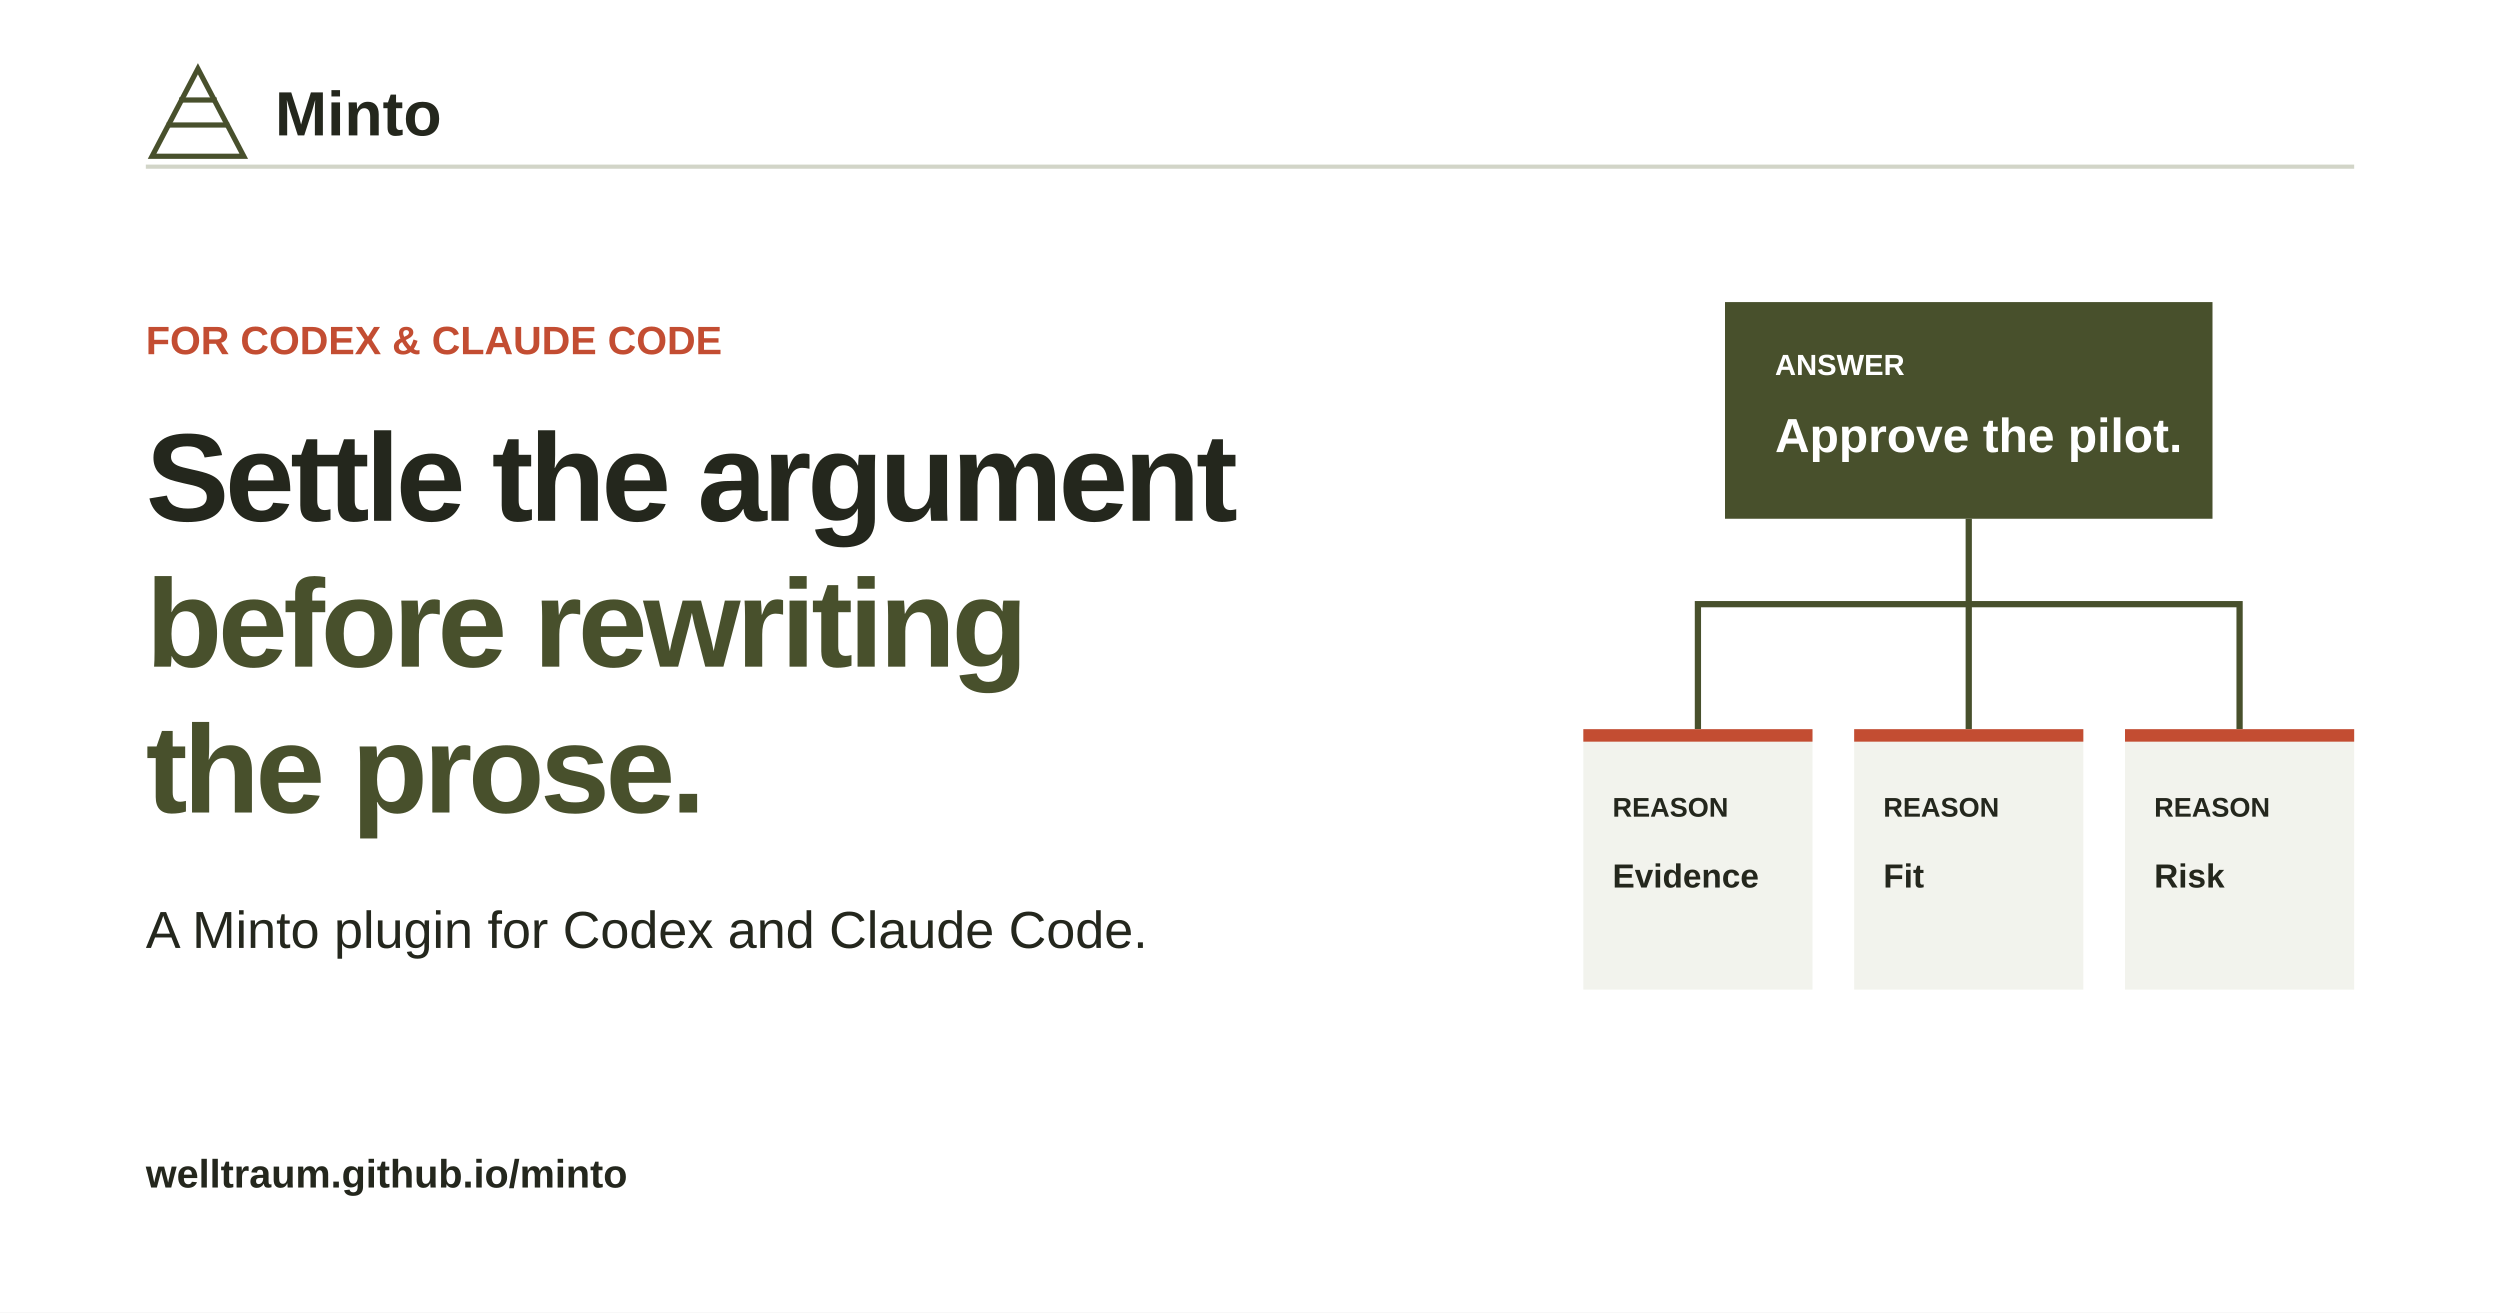
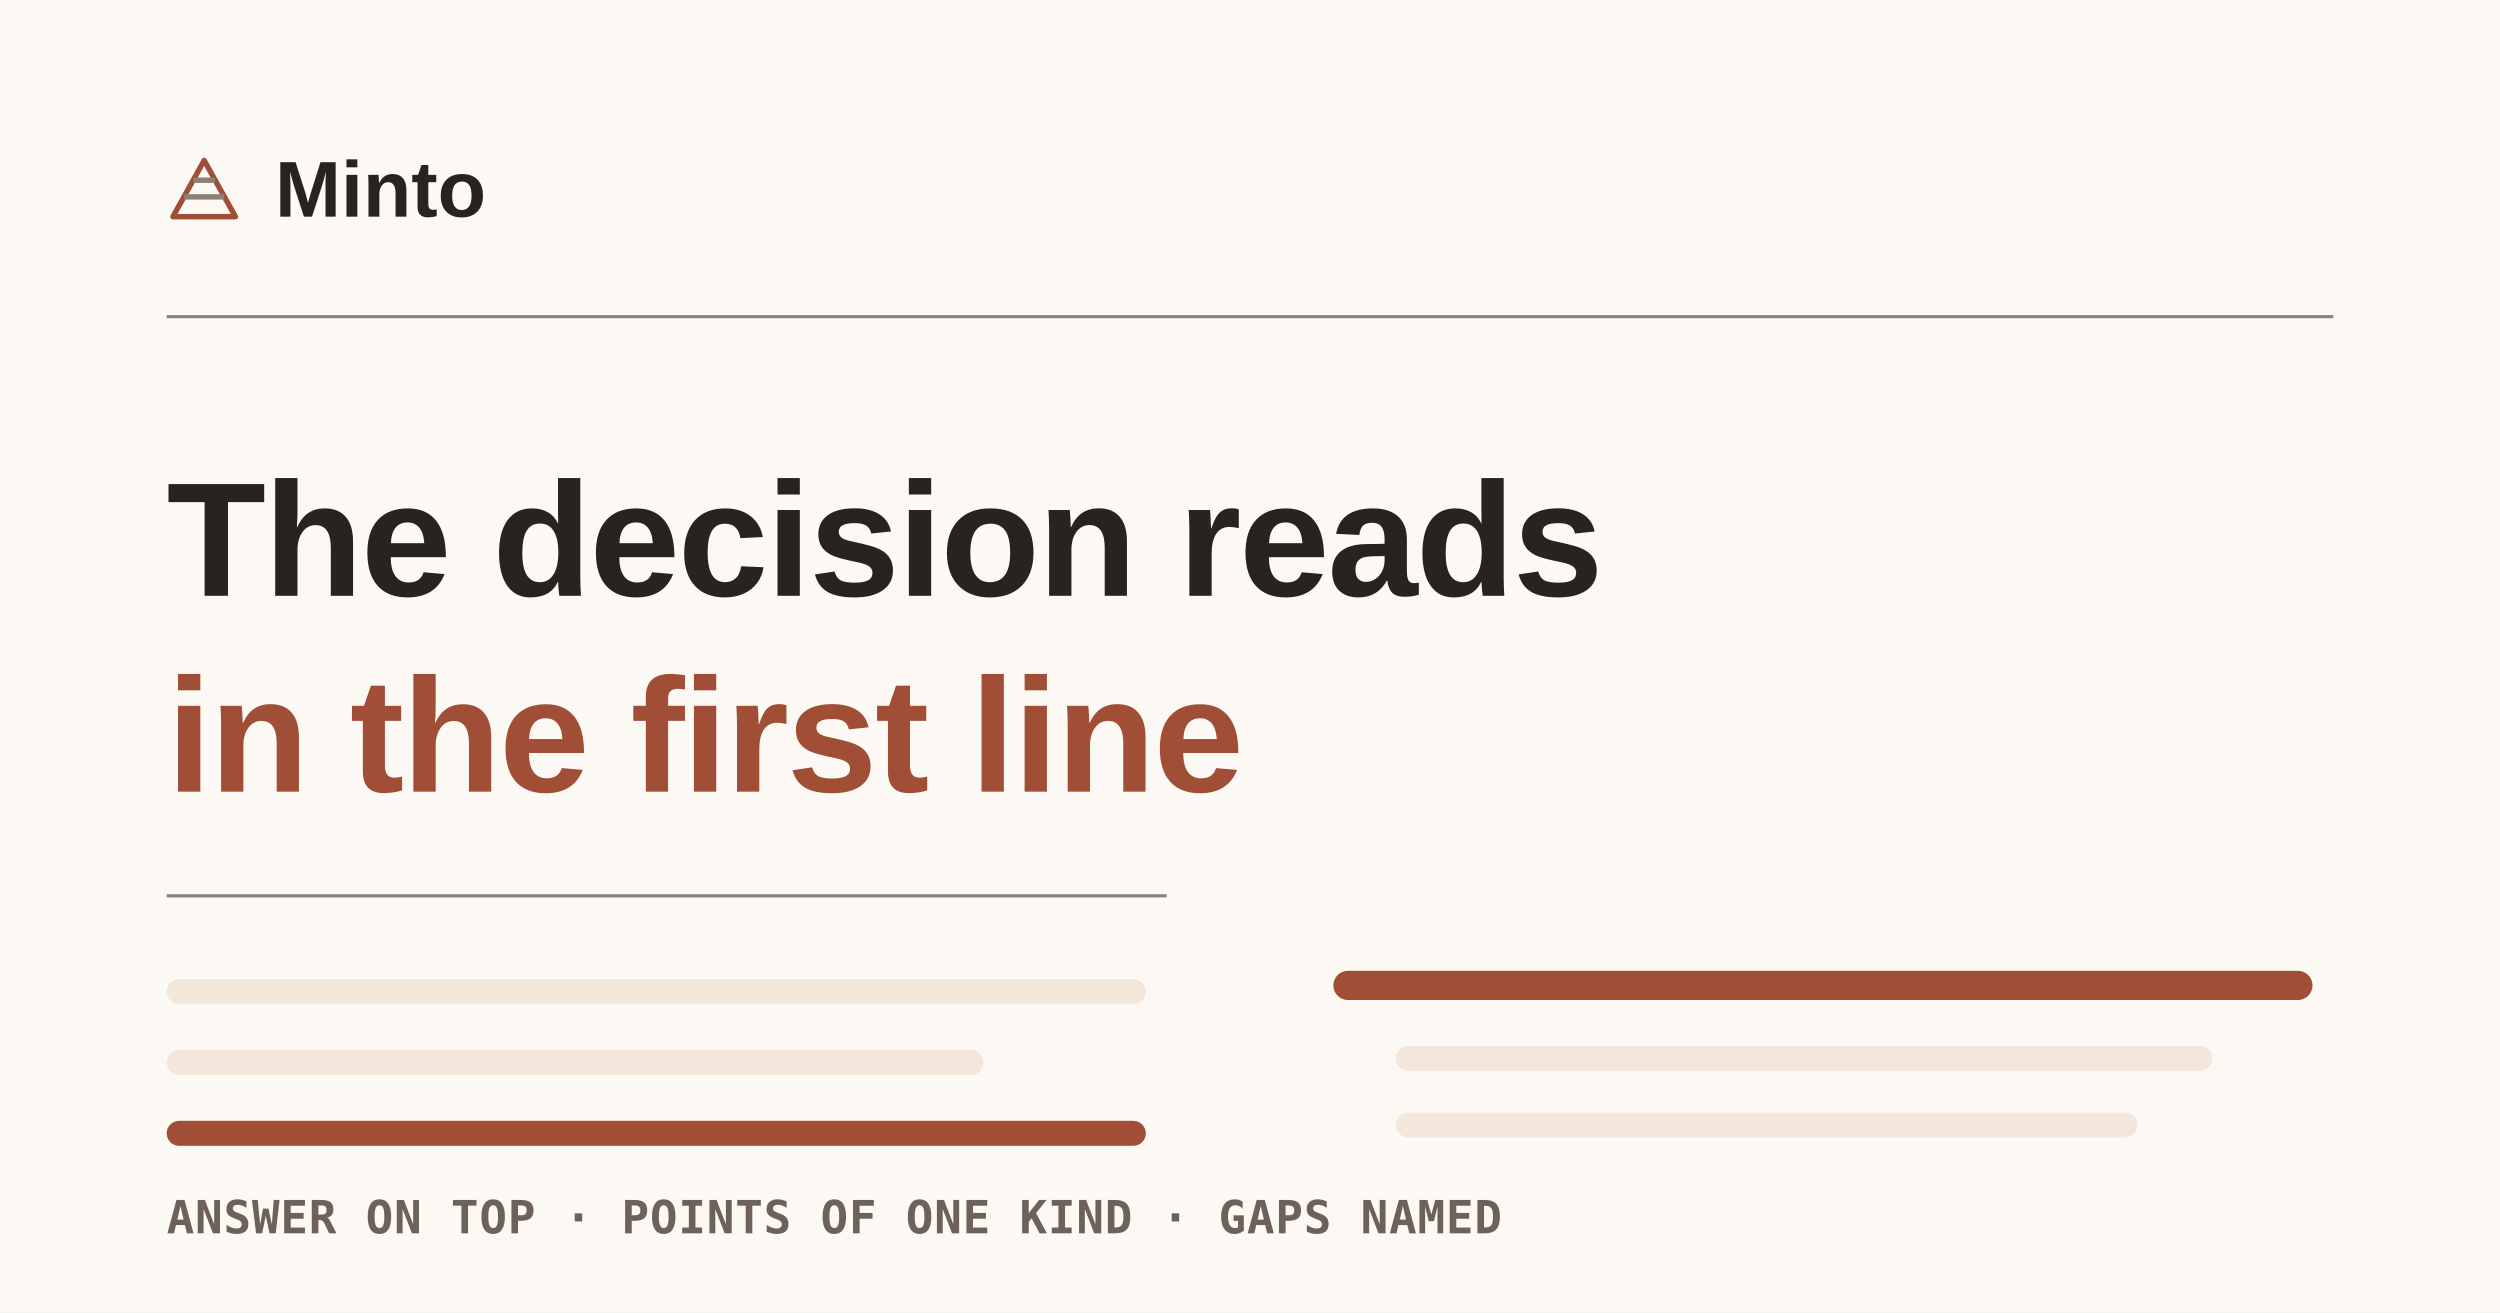
- <svg xmlns="http://www.w3.org/2000/svg" width="1200" height="630" viewBox="0 0 1200 630" role="img" aria-labelledby="title description">
+ <svg xmlns="http://www.w3.org/2000/svg" width="1200" height="630" viewBox="0 0 1200 630" role="img" aria-labelledby="og-title og-desc">
  <style>
-     @font-face {
-       font-family: "Onest";
-       src: url("./fonts/onest-latin.woff2") format("woff2");
-       font-weight: 100 900;
-     }
-     text { font-family: "Onest", "Helvetica Neue", Arial, sans-serif; }
-     .bg { fill: #ffffff; fill: oklch(1 0 0); }
-     .ink { fill: #24271d; fill: oklch(0.18 0.025 110); }
-     .primary { fill: #48502c; fill: oklch(0.35 0.075 110); }
-     .primary-stroke { stroke: #48502c; stroke: oklch(0.35 0.075 110); }
-     .surface { fill: #f2f3ed; fill: oklch(0.965 0.008 110); }
-     .accent { fill: #c34d32; fill: oklch(0.56 0.16 35); }
-     .line { stroke: #d2d5c8; stroke: oklch(0.84 0.014 110); }
-     .white { fill: #ffffff; fill: oklch(1 0 0); }
+     @font-face { font-family: "Tektur"; src: url("./fonts/tektur-700-latin.woff2") format("woff2"); font-weight: 700; }
+     @font-face { font-family: "Golos Text"; src: url("./fonts/golos-text-latin.woff2") format("woff2"); font-weight: 400 700; }
+     @font-face { font-family: "JetBrains Mono"; src: url("./fonts/jetbrains-mono-latin.woff2") format("woff2"); font-weight: 500 600; }
+     .paper { fill: #fcf9f4; }
+     .ink { fill: #27231f; }
+     .soft { fill: #6c625a; }
+     .accent { fill: #a04e36; }
+     .rule { stroke: #8c8078; }
+     .terracotta-stroke { stroke: #a04e36; }
+     .sand { fill: #f2e7da; }
+     .display { font-family: "Tektur", "Golos Text", Arial, sans-serif; font-weight: 700; font-size: 78px; letter-spacing: -1px; }
+     .word { font-family: "Golos Text", Arial, sans-serif; font-weight: 700; font-size: 38px; }
+     .label { font-family: "JetBrains Mono", monospace; font-weight: 600; font-size: 22px; letter-spacing: 0.4px; }
  </style>
-   <rect class="bg" width="1200" height="630" />
-   <path class="line" d="M70 80H1130" stroke-width="2" />
-   <g transform="translate(70 31)">
-     <path class="primary-stroke" d="M25 2 47 44H3L25 2Z" fill="none" stroke-width="2.5" />
-     <path class="primary-stroke" d="M10 29h30M16 17h18" fill="none" stroke-width="2.5" />
-     <text class="ink" x="62" y="34" font-size="30" font-weight="750">Minto</text>
+   <rect class="paper" width="1200" height="630" />
+   <g transform="translate(80 74)">
+     <path class="terracotta-stroke" d="M18 3 33 30H3L18 3Z" fill="none" stroke-width="2.6" stroke-linejoin="round" />
+     <path class="rule" d="M8.4 20.5h19.2M12.8 12.5h10.4" fill="none" stroke-width="2.6" />
+     <text class="word ink" x="52" y="30">Minto</text>
  </g>
-   <text class="accent" x="70" y="170" font-size="19" font-weight="700">FOR CODEX &amp; CLAUDE CODE</text>
-   <text class="ink" x="70" y="250" font-size="60" font-weight="820" letter-spacing="-2">Settle the argument</text>
-   <text class="primary" x="70" y="320" font-size="60" font-weight="820" letter-spacing="-2">before rewriting</text>
-   <text class="primary" x="70" y="390" font-size="60" font-weight="820" letter-spacing="-2">the prose.</text>
-   <text class="ink" x="70" y="455" font-size="25" font-weight="450">A Minto plugin for Codex and Claude Code.</text>
-   <g transform="translate(760 145)">
-     <rect class="primary" x="68" width="234" height="104" />
-     <text class="white" x="92" y="35" font-size="14" font-weight="700">ANSWER</text>
-     <text class="white" x="92" y="72" font-size="23" font-weight="750">Approve the pilot.</text>
-     <path class="primary-stroke" d="M185 104V145M185 145H55V205M185 145V205M185 145H315V205" fill="none" stroke-width="3" />
-     <g transform="translate(0 205)">
-       <rect class="surface" width="110" height="125" />
-       <rect class="surface" x="130" width="110" height="125" />
-       <rect class="surface" x="260" width="110" height="125" />
-       <rect class="accent" width="110" height="6" />
-       <rect class="accent" x="130" width="110" height="6" />
-       <rect class="accent" x="260" width="110" height="6" />
-       <text class="ink" x="14" y="42" font-size="13" font-weight="700">REASON</text>
-       <text class="ink" x="144" y="42" font-size="13" font-weight="700">REASON</text>
-       <text class="ink" x="274" y="42" font-size="13" font-weight="700">REASON</text>
-       <text class="ink" x="14" y="76" font-size="16" font-weight="650">Evidence</text>
-       <text class="ink" x="144" y="76" font-size="16" font-weight="650">Fit</text>
-       <text class="ink" x="274" y="76" font-size="16" font-weight="650">Risk</text>
-     </g>
+   <path class="rule" d="M80 152H1120" stroke-width="1.5" />
+   <text class="display ink" x="80" y="286">The decision reads</text>
+   <text class="display accent" x="80" y="380">in the first line</text>
+   <path class="rule" d="M80 430H560" stroke-width="1.5" />
+   <g transform="translate(80 470)">
+     <rect class="sand" width="470" height="12" rx="6" />
+     <rect class="sand" y="34" width="392" height="12" rx="6" />
+     <rect class="accent" y="68" width="470" height="12" rx="6" />
  </g>
-   <text class="ink" x="70" y="570" font-size="19" font-weight="650">welltraum.github.io/minto</text>
+   <g transform="translate(640 466)">
+     <rect class="accent" width="470" height="14" rx="7" />
+     <rect class="sand" x="30" y="36" width="392" height="12" rx="6" />
+     <rect class="sand" x="30" y="68" width="356" height="12" rx="6" />
+   </g>
+   <text class="label soft" x="80" y="592">ANSWER ON TOP · POINTS OF ONE KIND · GAPS NAMED</text>
</svg>
